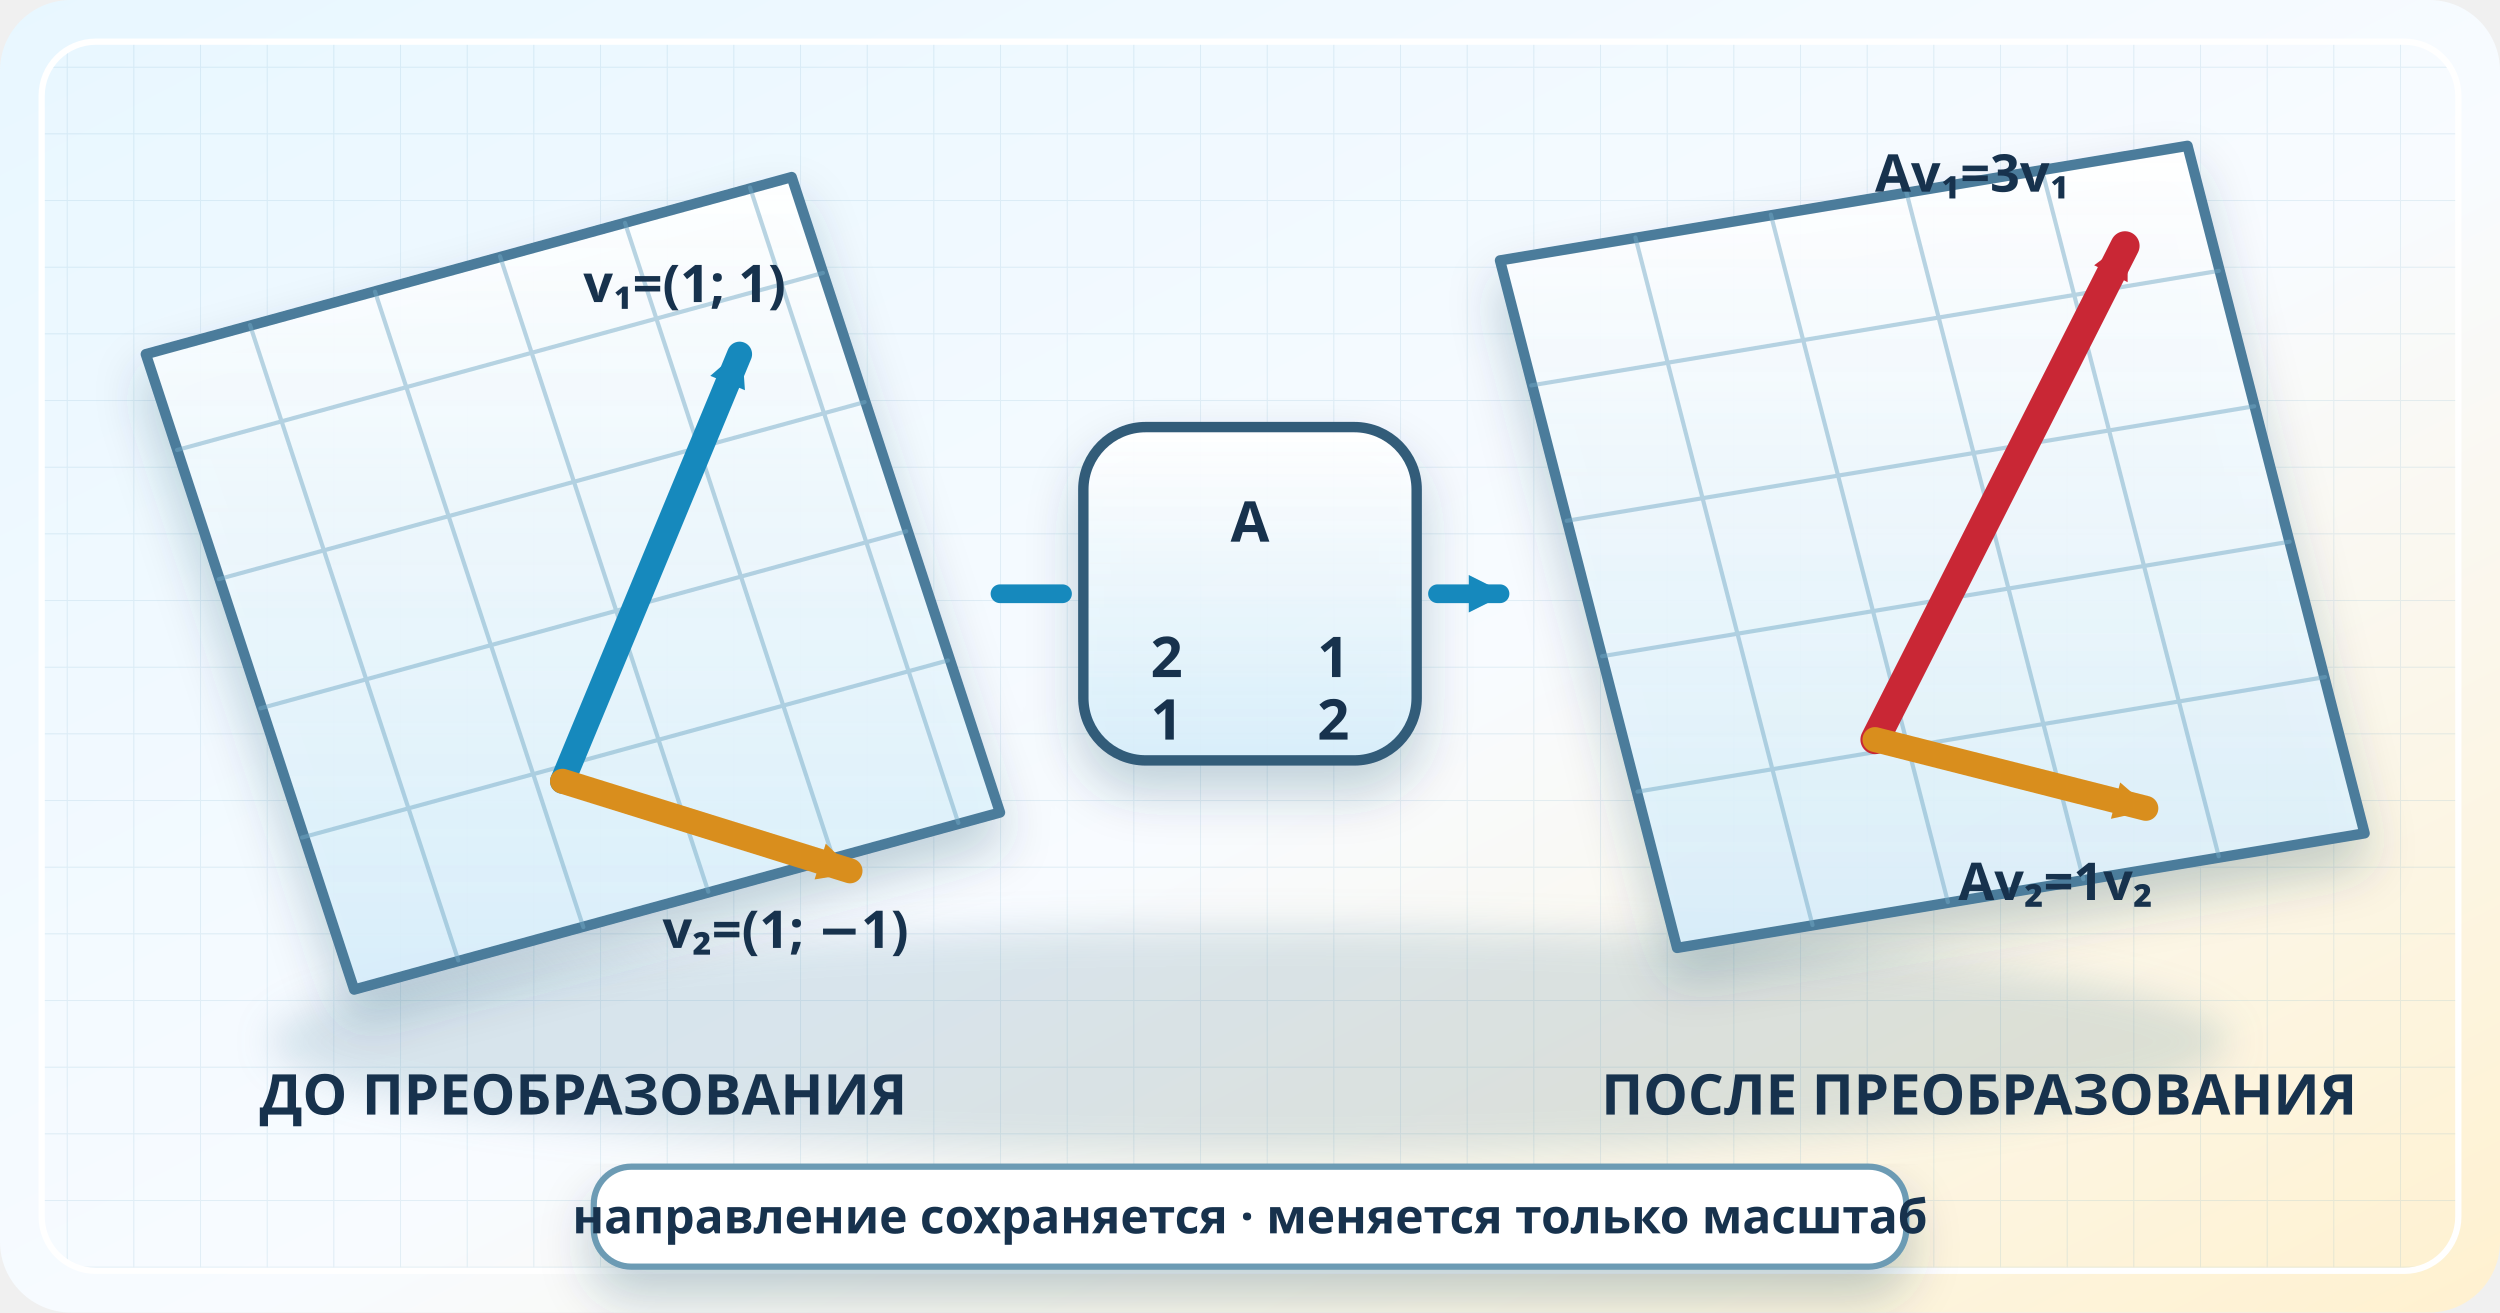
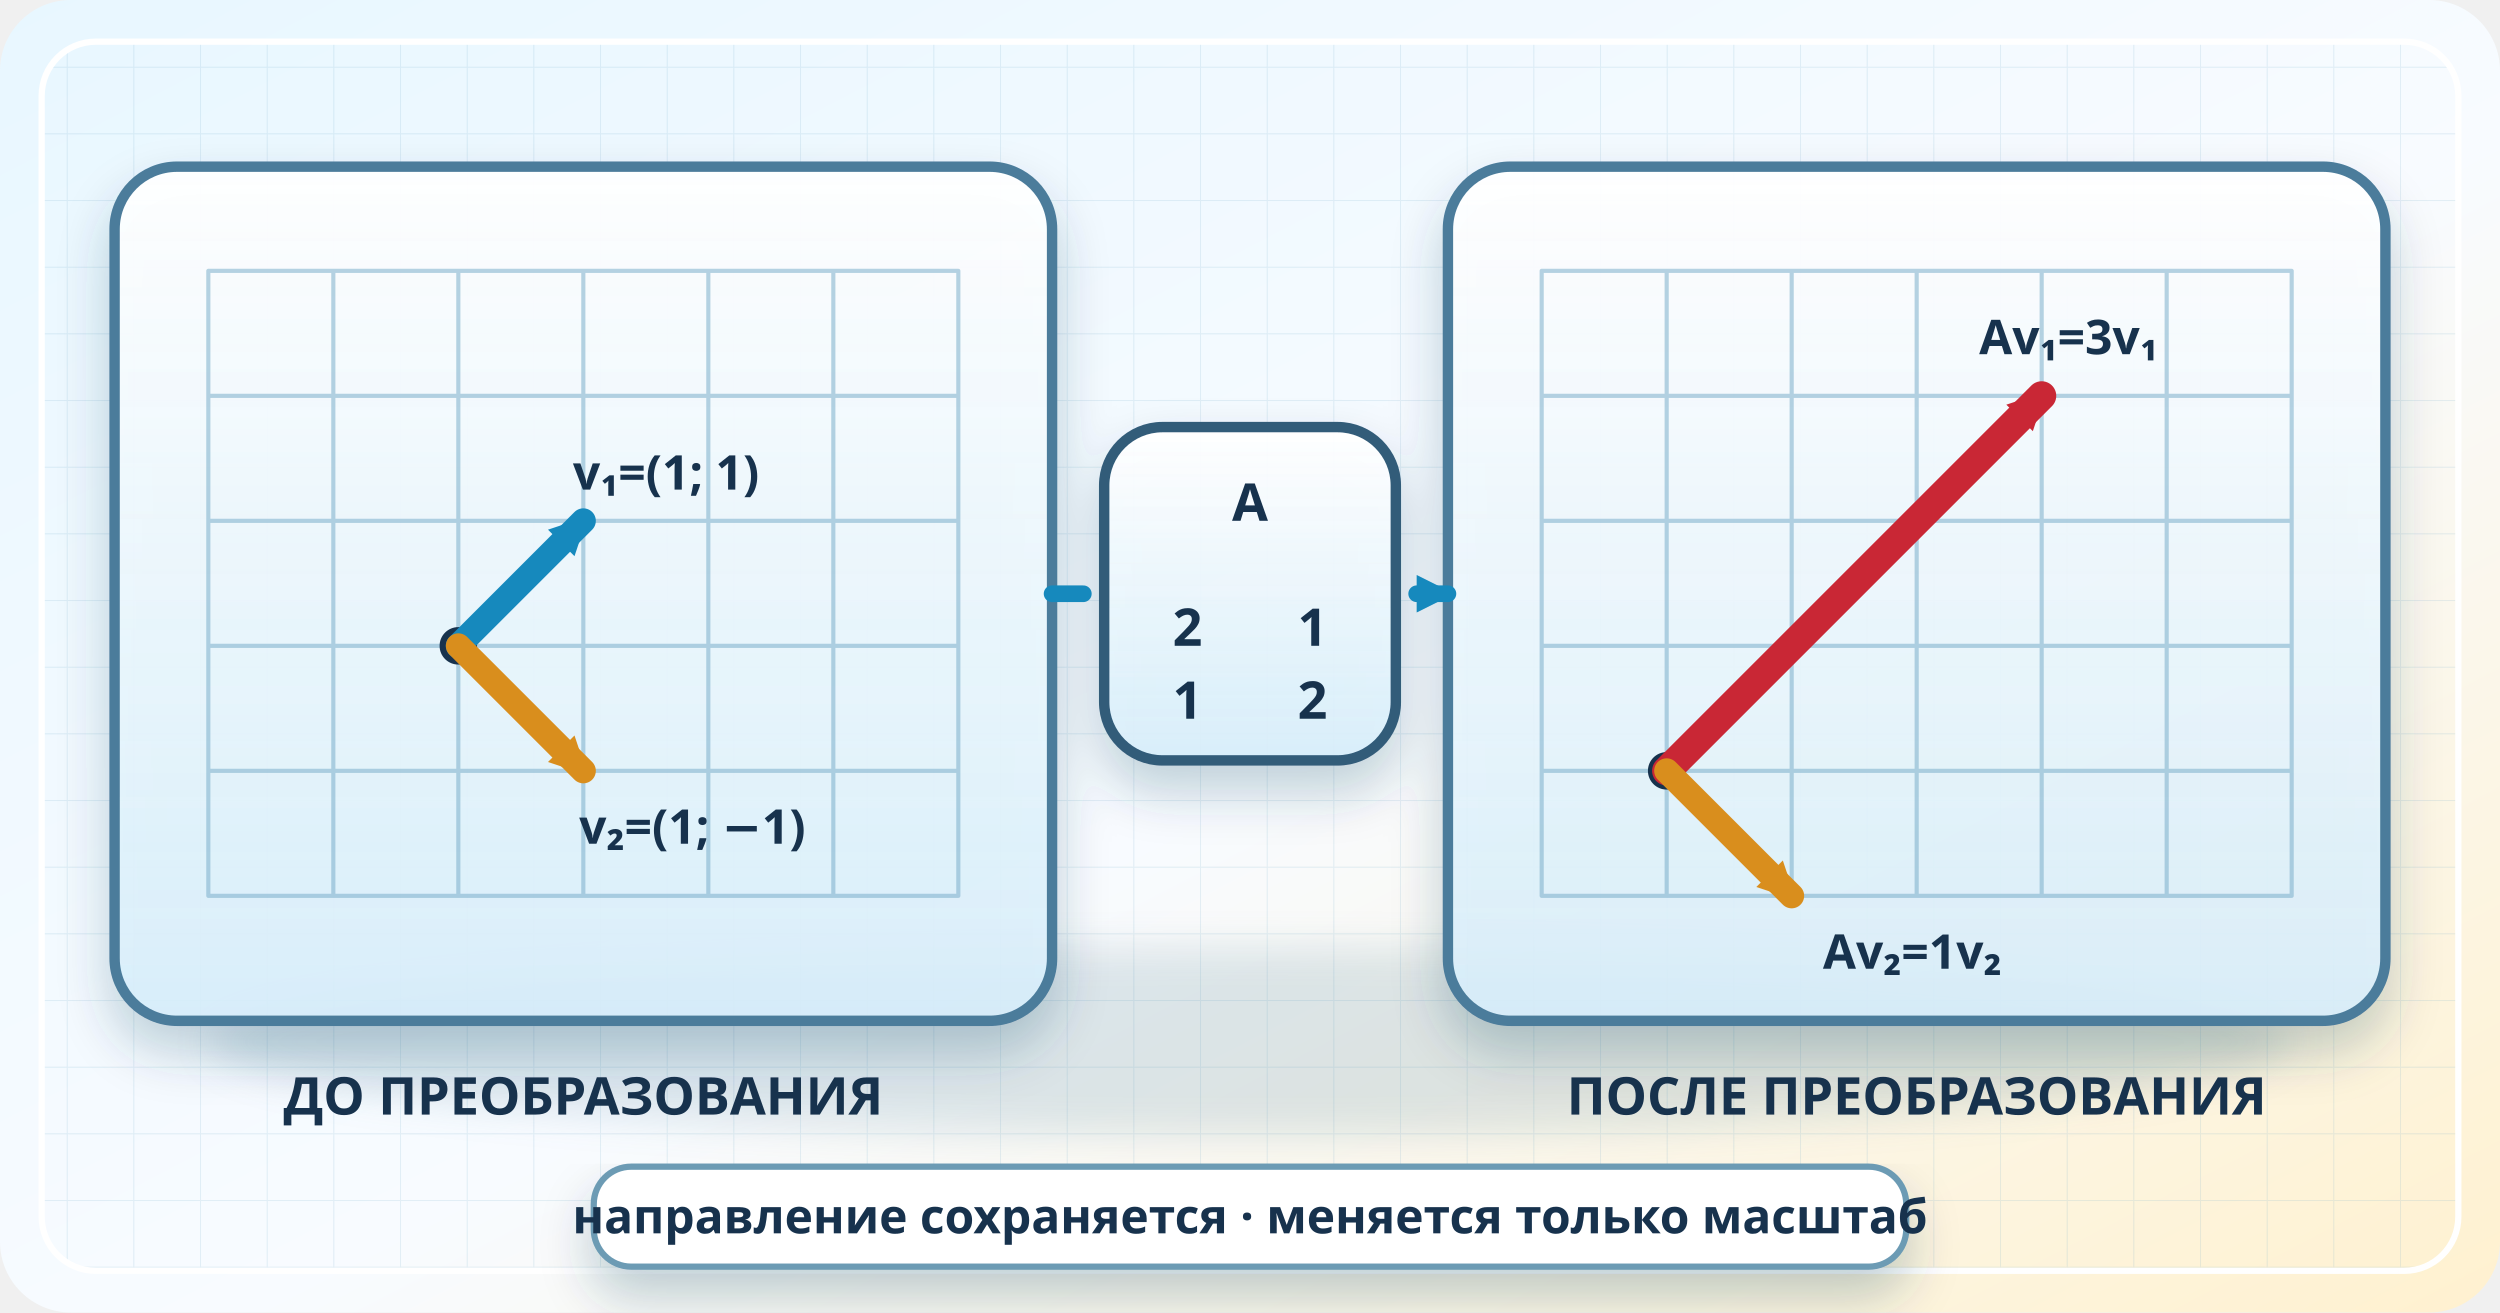
<svg xmlns="http://www.w3.org/2000/svg" viewBox="0 0 1200 630" role="img" aria-labelledby="title desc">
  <defs>
    <linearGradient id="bg" x2="1" y2="1">
      <stop stop-color="#e8f7ff" />
      <stop offset=".55" stop-color="#f8fbff" />
      <stop offset="1" stop-color="#fff1cf" />
    </linearGradient>
    <linearGradient id="glass" x2="0" y2="1">
      <stop stop-color="#ffffff" stop-opacity=".96" />
      <stop offset="1" stop-color="#d8effc" stop-opacity=".9" />
    </linearGradient>
    <linearGradient id="blue" x2="1" y2="1">
      <stop stop-color="#35c7ed" />
      <stop offset="1" stop-color="#126aa4" />
    </linearGradient>
    <linearGradient id="gold" x2="1" y2="1">
      <stop stop-color="#ffe29a" />
      <stop offset="1" stop-color="#e89b23" />
    </linearGradient>
    <linearGradient id="red" x2="1" y2="1">
      <stop stop-color="#ff6a58" />
      <stop offset="1" stop-color="#b8172c" />
    </linearGradient>
    <pattern id="draft" width="32" height="32" patternUnits="userSpaceOnUse">
      <path d="M32 0H0V32" fill="none" stroke="#6aa5c8" stroke-width="1" opacity=".16" />
    </pattern>
    <filter id="shadow" x="-30%" y="-30%" width="170%" height="180%">
      <feDropShadow dx="0" dy="13" stdDeviation="12" flood-color="#183c59" flood-opacity=".24" />
    </filter>
    <filter id="soft" x="-40%" y="-40%" width="180%" height="180%">
      <feGaussianBlur stdDeviation="9" />
    </filter>
    <marker id="arrowBlue" markerUnits="userSpaceOnUse" markerWidth="18" markerHeight="18" refX="15" refY="9" orient="auto">
      <path d="M0 0L18 9L0 18Z" fill="#1689bd" />
    </marker>
    <marker id="arrowGold" markerUnits="userSpaceOnUse" markerWidth="18" markerHeight="18" refX="15" refY="9" orient="auto">
      <path d="M0 0L18 9L0 18Z" fill="#d98e1d" />
    </marker>
    <marker id="arrowRed" markerUnits="userSpaceOnUse" markerWidth="18" markerHeight="18" refX="15" refY="9" orient="auto">
      <path d="M0 0L18 9L0 18Z" fill="#c92735" />
    </marker>
  </defs>
  <rect width="1200" height="630" rx="34" fill="url(#bg)" />
  <rect x="20" y="20" width="1160" height="590" rx="26" fill="url(#draft)" stroke="#fff" stroke-width="3" />
  <g data-eigen="A=[[2,1],[1,2]];lambda1=3;v1=(1,1);lambda2=1;v2=(1,-1)" font-family="system-ui,sans-serif" fill="#17324d" stroke-linecap="round" stroke-linejoin="round">
-     <ellipse cx="600" cy="500" rx="470" ry="55" fill="#3b7391" opacity=".17" filter="url(#soft)" />
+     <ellipse cx="600" cy="500" rx="500" ry="45" fill="#3b7391" opacity=".16" filter="url(#soft)" />
    <g filter="url(#shadow)">
-       <path d="M70 170L380 85L480 390L170 475Z" fill="url(#glass)" stroke="#4b7c9b" stroke-width="5" />
-       <path d="M720 125L1050 70L1135 400L805 455Z" fill="url(#glass)" stroke="#4b7c9b" stroke-width="5" />
-       <rect x="520" y="205" width="160" height="160" rx="30" fill="url(#glass)" stroke="#315b79" stroke-width="5" />
+       <rect x="55" y="80" width="450" height="410" rx="30" fill="url(#glass)" stroke="#4b7c9b" stroke-width="5" />
+       <rect x="695" y="80" width="450" height="410" rx="30" fill="url(#glass)" stroke="#4b7c9b" stroke-width="5" />
+       <rect x="530" y="205" width="140" height="160" rx="28" fill="url(#glass)" stroke="#315b79" stroke-width="5" />
    </g>
-     <g stroke="#70a8c4" stroke-width="2" opacity=".48">
-       <path d="M120 156L220 461M180 140L280 445M240 123L340 428M300 107L400 412M360 90L460 395" />
-       <path d="M85 216L395 131M105 278L415 193M125 340L435 255M145 402L455 317" />
-       <path d="M785 114L870 444M850 103L935 433M915 92L1000 422M980 81L1065 411" />
-       <path d="M735 185L1065 130M752 250L1082 195M769 315L1099 260M786 380L1116 325" />
+     <g stroke="#75abc7" stroke-width="2" opacity=".52">
+       <path d="M100 130V430M160 130V430M220 130V430M280 130V430M340 130V430M400 130V430M460 130V430M100 130H460M100 190H460M100 250H460M100 310H460M100 370H460M100 430H460" />
+       <path d="M740 130V430M800 130V430M860 130V430M920 130V430M980 130V430M1040 130V430M1100 130V430M740 130H1100M740 190H1100M740 250H1100M740 310H1100M740 370H1100M740 430H1100" />
    </g>
-     <g font-size="27" font-weight="850" text-anchor="middle">
+     <g font-size="25" font-weight="850" text-anchor="middle">
      <text x="280" y="535">ДО ПРЕОБРАЗОВАНИЯ</text>
-       <text x="950" y="535">ПОСЛЕ ПРЕОБРАЗОВАНИЯ</text>
-       <text x="600" y="260">A</text>
-       <text x="560" y="325">2</text>
-       <text x="640" y="325">1</text>
-       <text x="560" y="355">1</text>
-       <text x="640" y="355">2</text>
+       <text x="920" y="535">ПОСЛЕ ПРЕОБРАЗОВАНИЯ</text>
+       <text x="600" y="250">A</text>
+       <text x="570" y="310">2</text>
+       <text x="630" y="310">1</text>
+       <text x="570" y="345">1</text>
+       <text x="630" y="345">2</text>
    </g>
-     <path d="M480 285H510M690 285H720" stroke="#1689bd" stroke-width="9" marker-end="url(#arrowBlue)" />
-     <path d="M270 375L355 170" stroke="#1689bd" stroke-width="12" marker-end="url(#arrowBlue)" />
-     <path d="M270 375L408 418" stroke="#d98e1d" stroke-width="12" marker-end="url(#arrowGold)" />
-     <path d="M900 355L1020 118" stroke="#c92735" stroke-width="14" marker-end="url(#arrowRed)" />
-     <path d="M900 355L1030 388" stroke="#d98e1d" stroke-width="12" marker-end="url(#arrowGold)" />
-     <g font-size="25" font-weight="850">
-       <text x="280" y="145">v₁=(1; 1)</text>
-       <text x="318" y="455">v₂=(1; −1)</text>
-       <text x="900" y="92">Av₁=3v₁</text>
-       <text x="940" y="432">Av₂=1v₂</text>
+     <path d="M505 285H520M680 285H695" stroke="#1689bd" stroke-width="8" marker-end="url(#arrowBlue)" />
+     <circle cx="220" cy="310" r="9" fill="#17324d" />
+     <path d="M220 310L280 250" stroke="#1689bd" stroke-width="12" marker-end="url(#arrowBlue)" />
+     <path d="M220 310L280 370" stroke="#d98e1d" stroke-width="12" marker-end="url(#arrowGold)" />
+     <circle cx="800" cy="370" r="9" fill="#17324d" />
+     <path d="M800 370L980 190" stroke="#c92735" stroke-width="14" marker-end="url(#arrowRed)" />
+     <path d="M800 370L860 430" stroke="#d98e1d" stroke-width="12" marker-end="url(#arrowGold)" />
+     <g font-size="23" font-weight="850">
+       <text x="275" y="235">v₁=(1; 1)</text>
+       <text x="278" y="405">v₂=(1; −1)</text>
+       <text x="950" y="170">Av₁=3v₁</text>
+       <text x="875" y="465">Av₂=1v₂</text>
    </g>
    <g filter="url(#shadow)">
      <rect x="285" y="560" width="630" height="48" rx="18" fill="#fff" stroke="#6c9bb4" stroke-width="3" />
    </g>
    <text x="600" y="592" text-anchor="middle" font-size="23" font-weight="800">направление сохраняется · меняется только масштаб</text>
  </g>
</svg>
